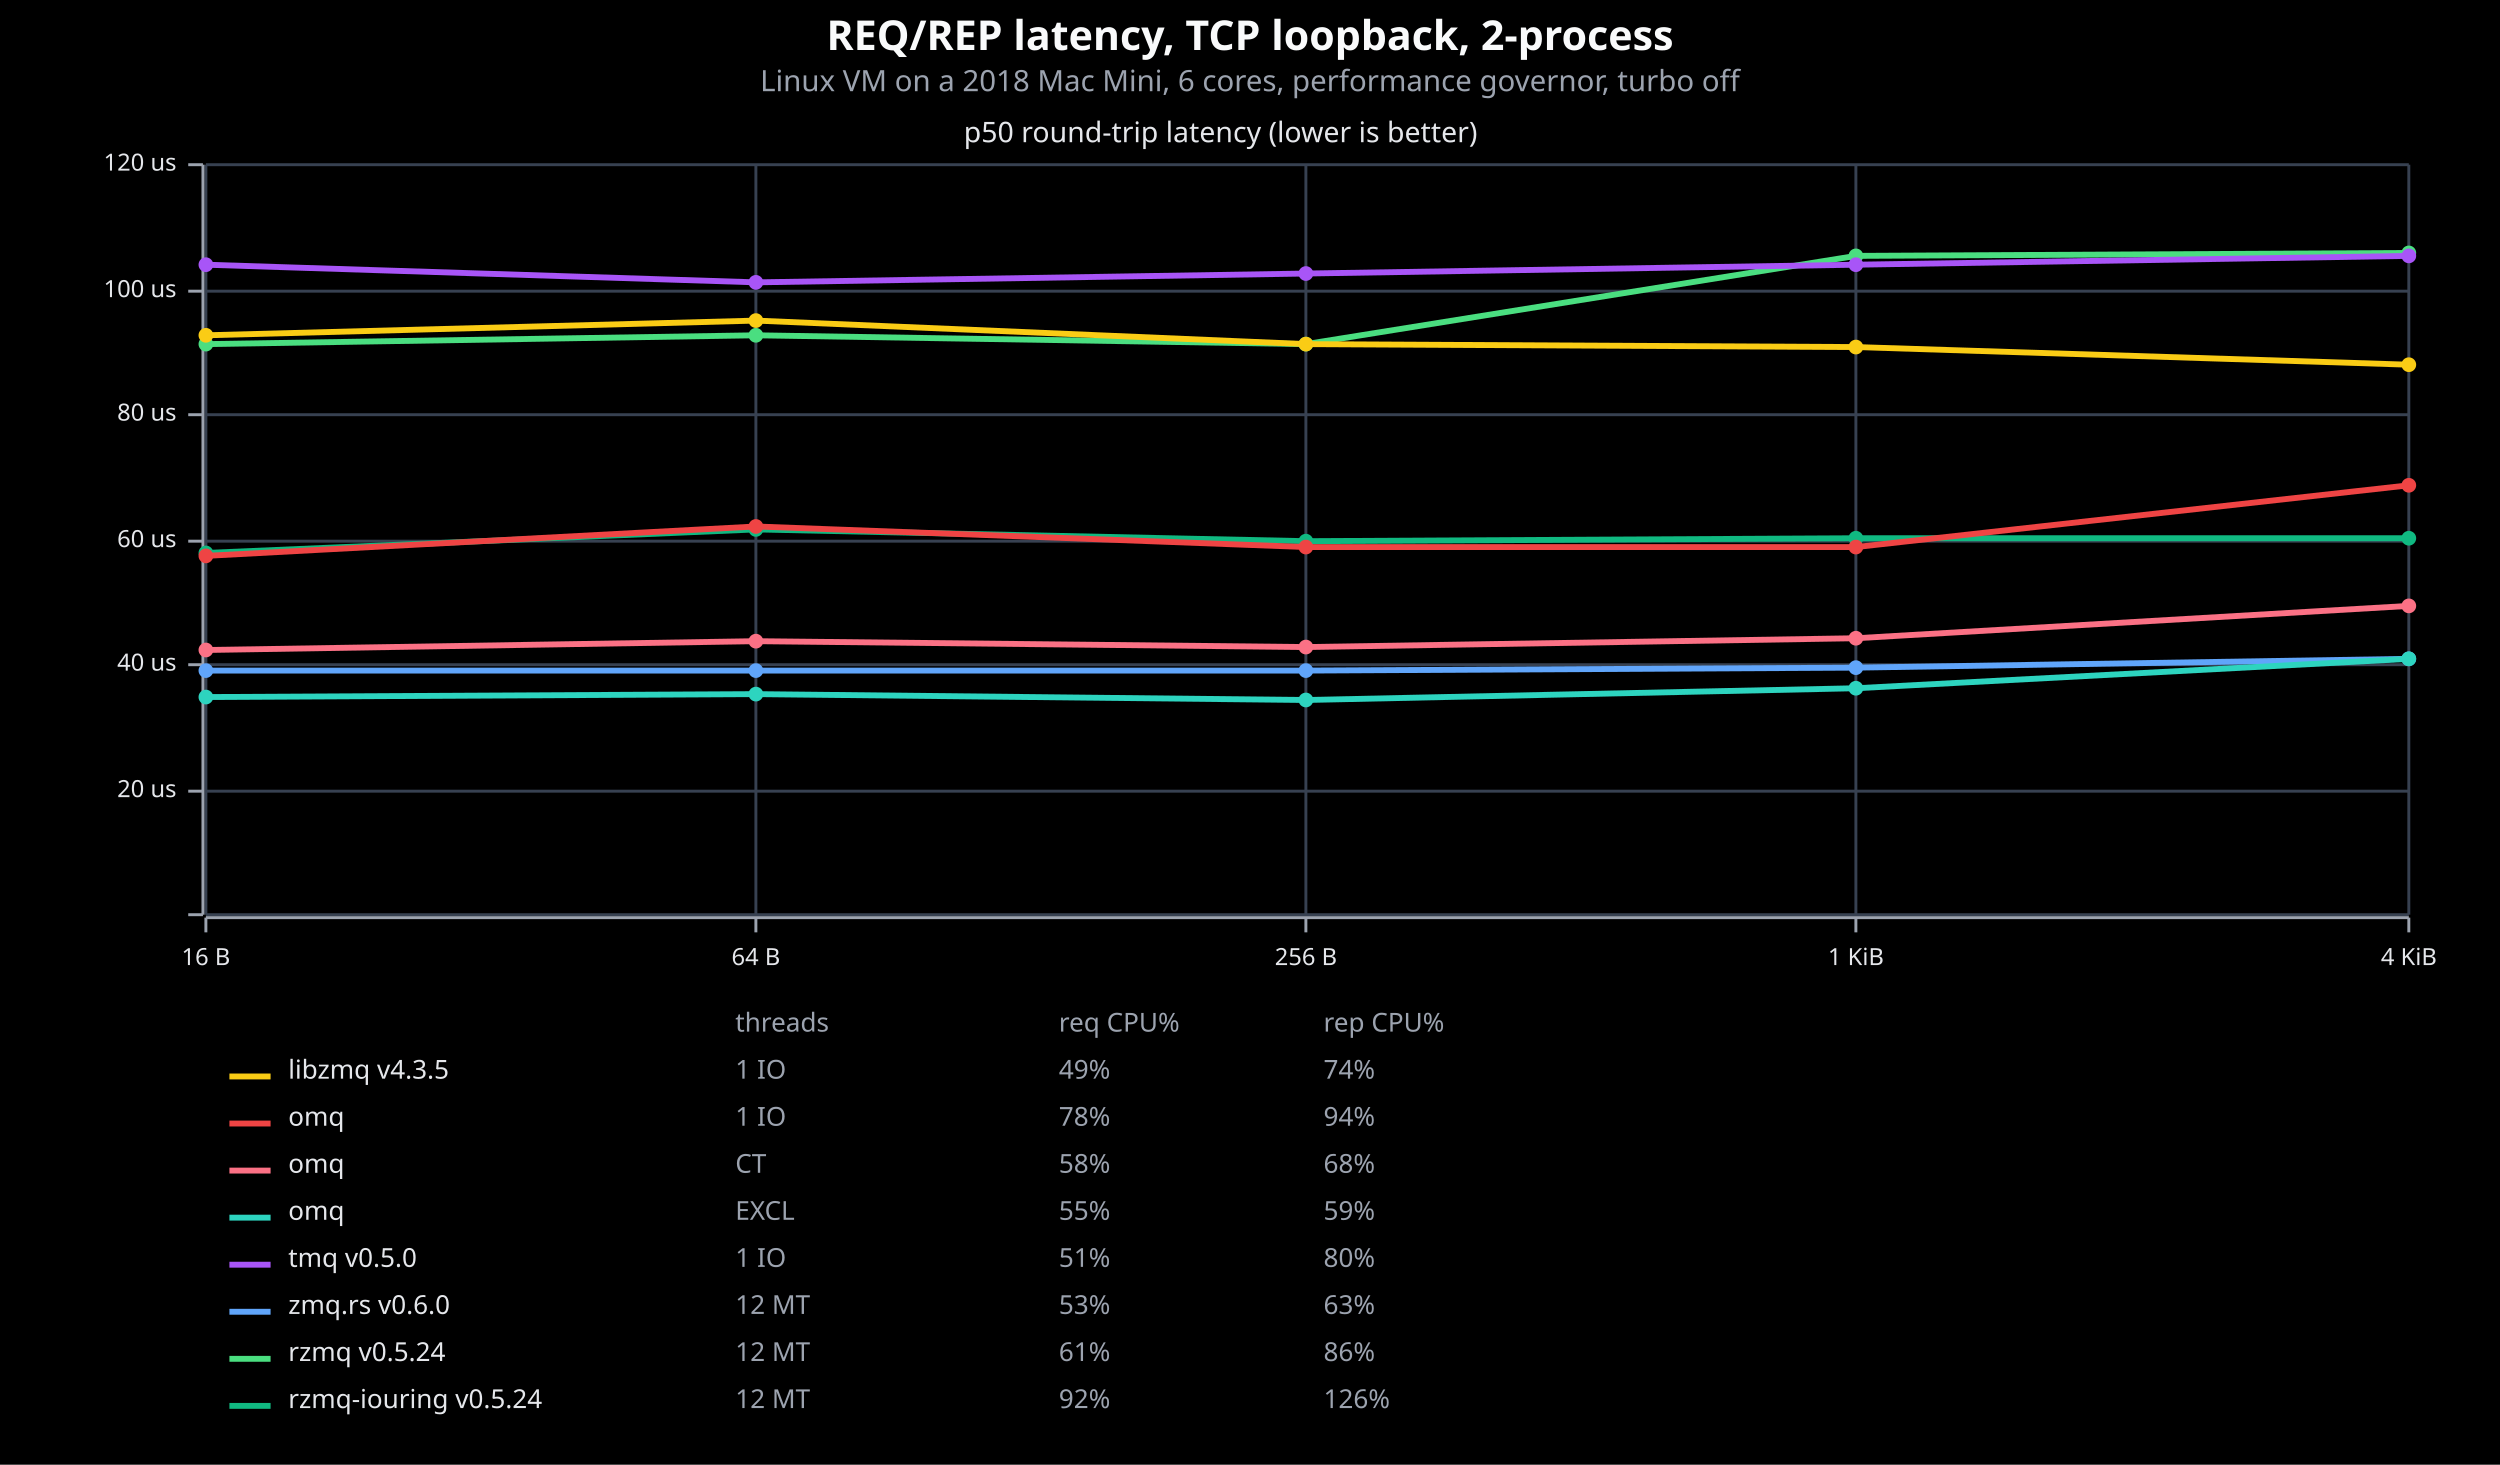
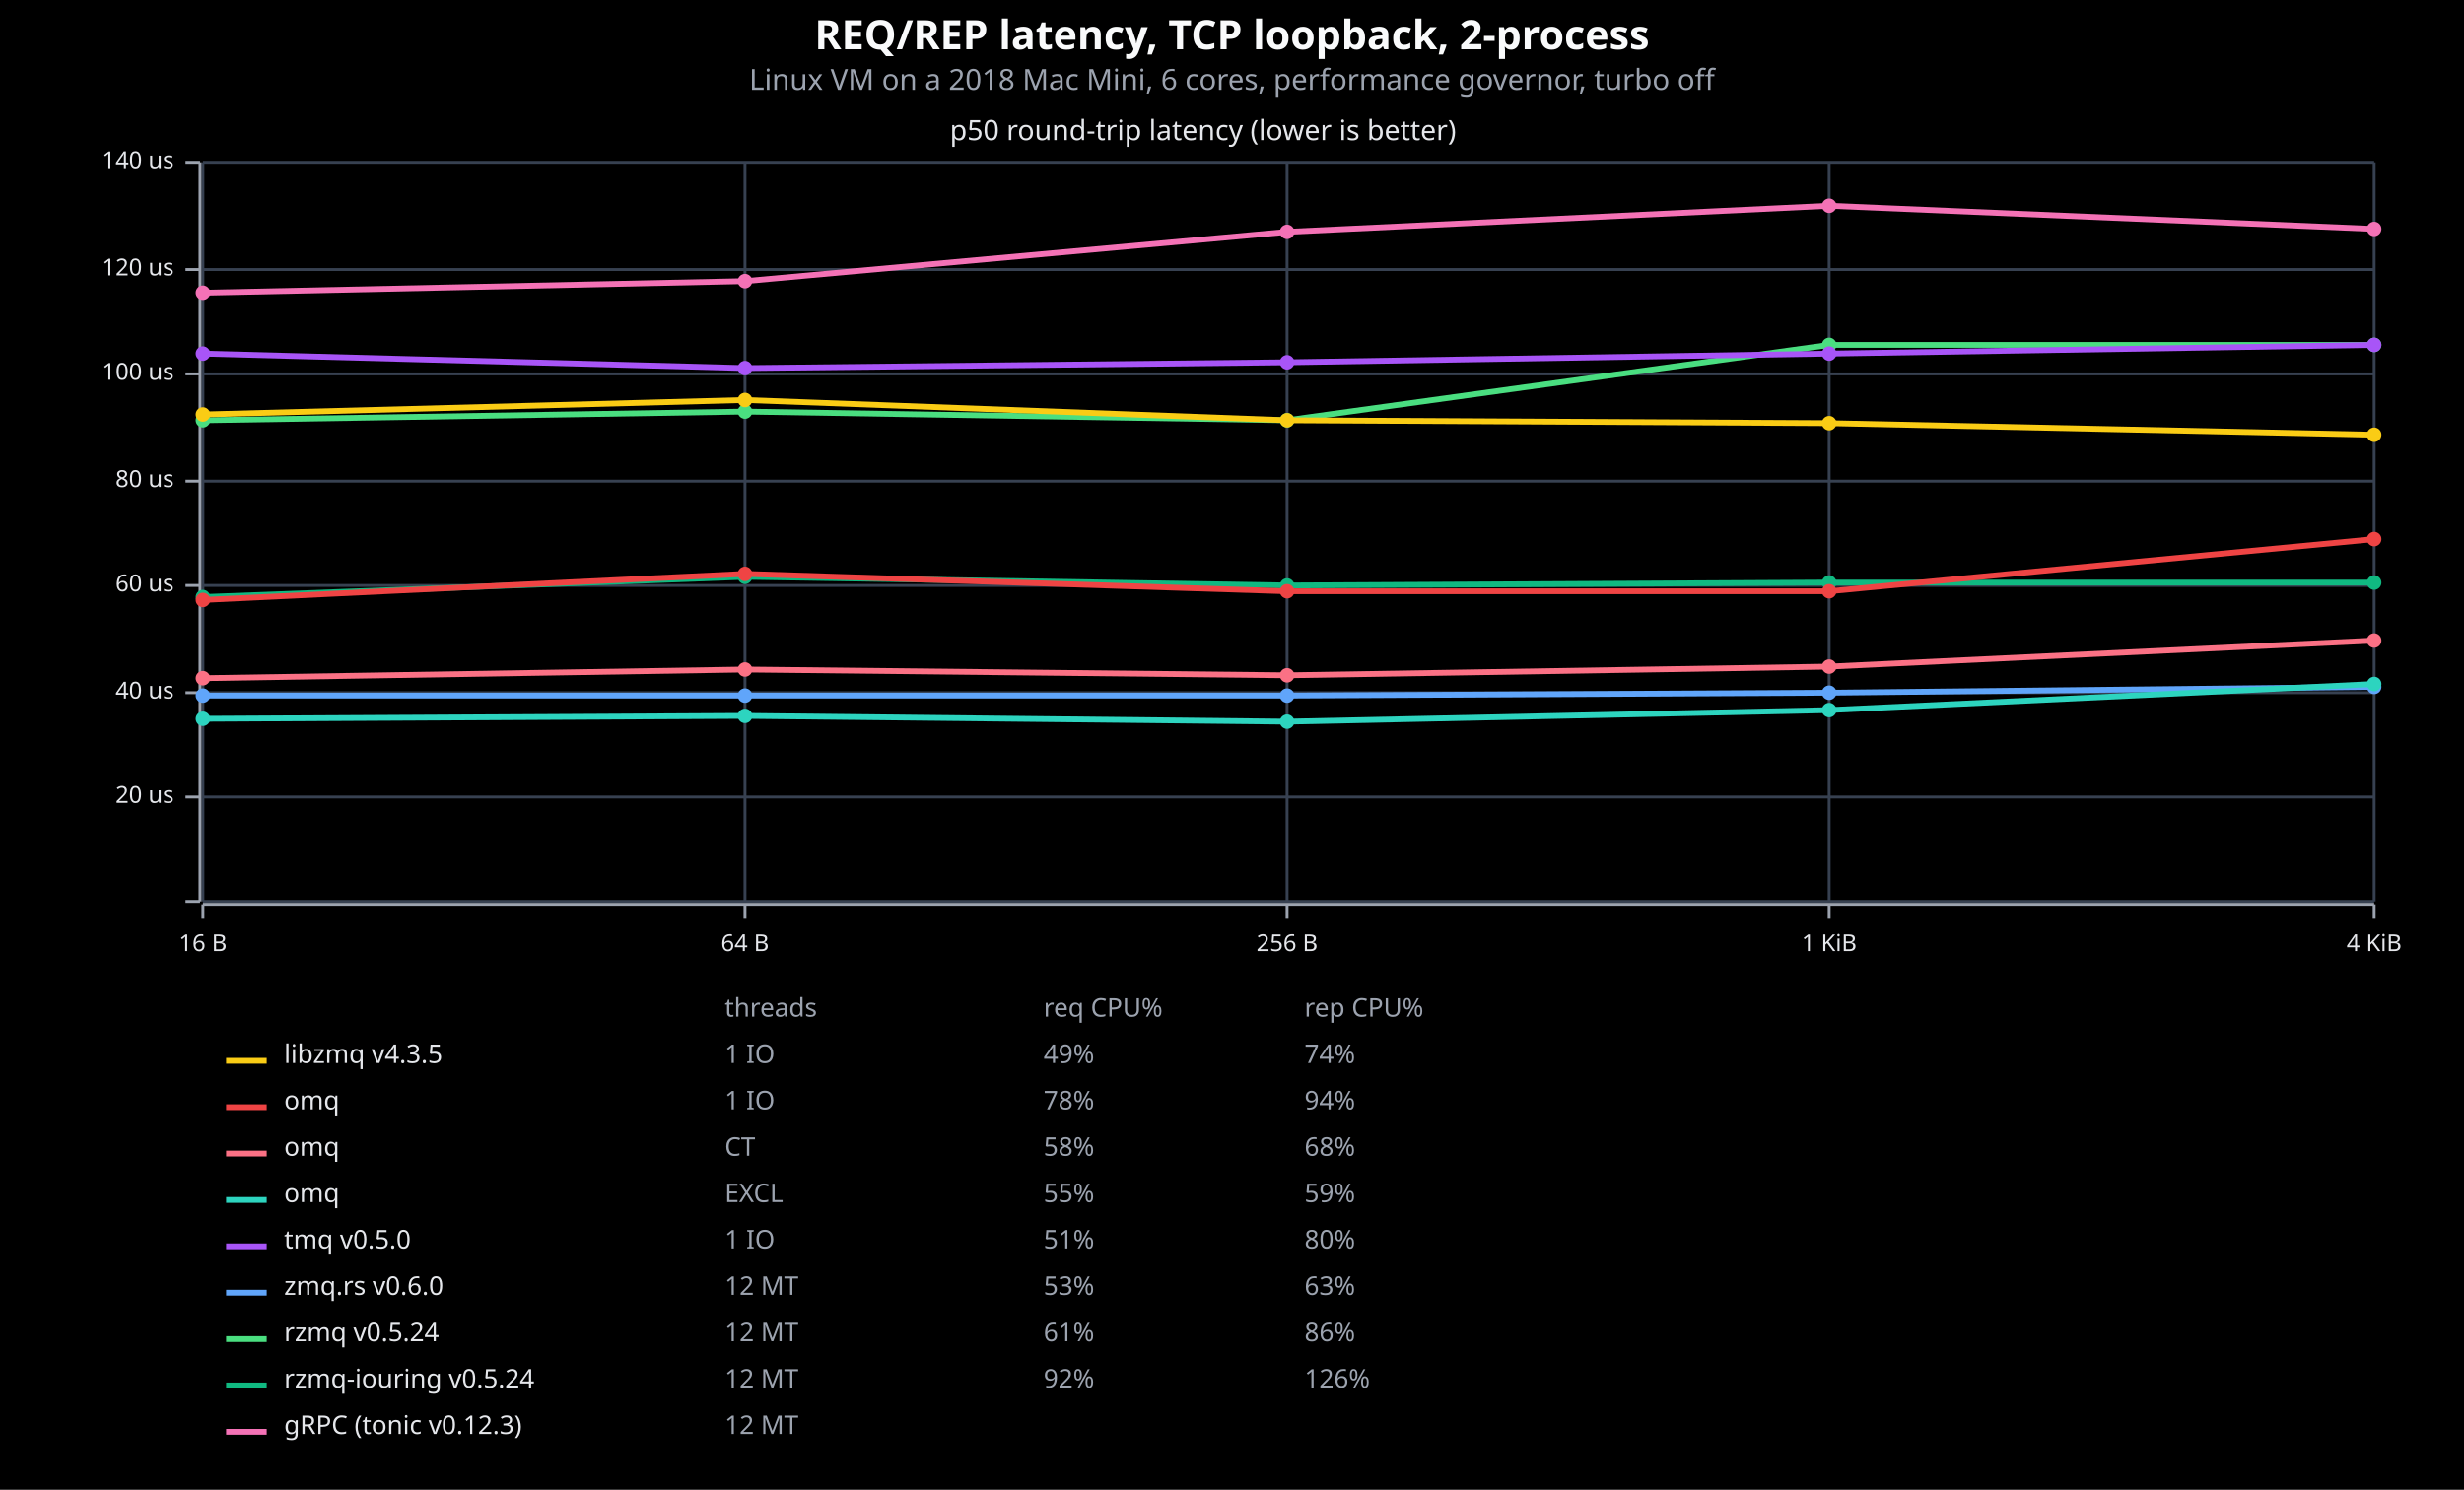
- <svg xmlns="http://www.w3.org/2000/svg" viewBox="0 0 850 498" font-family="system-ui, -apple-system, sans-serif">
-   <rect x="0" y="0" width="850" height="498" opacity="1" fill="#000000" stroke="none" />
+ <svg xmlns="http://www.w3.org/2000/svg" viewBox="0 0 850 514" font-family="system-ui, -apple-system, sans-serif">
+   <rect x="0" y="0" width="850" height="514" opacity="1" fill="#000000" stroke="none" />
  <text x="425" y="17" text-anchor="middle" font-family="sans-serif" font-size="14" font-weight="bold" fill="#F9FAFB">REQ/REP latency, TCP loopback, 2-process</text>
  <text x="425" y="31" text-anchor="middle" font-family="sans-serif" font-size="10" fill="#9CA3AF">Linux VM on a 2018 Mac Mini, 6 cores, performance governor, turbo off</text>
  <text x="415" y="41" dy="0.76em" text-anchor="middle" font-family="sans-serif" font-size="9.677" opacity="1" fill="#E5E7EB">
p50 round-trip latency (lower is better)
</text>
  <line opacity="1" stroke="#374151" stroke-width="1" x1="70" y1="311" x2="70" y2="56" />
  <line opacity="1" stroke="#374151" stroke-width="1" x1="257" y1="311" x2="257" y2="56" />
  <line opacity="1" stroke="#374151" stroke-width="1" x1="444" y1="311" x2="444" y2="56" />
  <line opacity="1" stroke="#374151" stroke-width="1" x1="631" y1="311" x2="631" y2="56" />
  <line opacity="1" stroke="#374151" stroke-width="1" x1="819" y1="311" x2="819" y2="56" />
  <line opacity="1" stroke="#374151" stroke-width="1" x1="70" y1="311" x2="819" y2="311" />
-   <line opacity="1" stroke="#374151" stroke-width="1" x1="70" y1="269" x2="819" y2="269" />
-   <line opacity="1" stroke="#374151" stroke-width="1" x1="70" y1="226" x2="819" y2="226" />
-   <line opacity="1" stroke="#374151" stroke-width="1" x1="70" y1="184" x2="819" y2="184" />
-   <line opacity="1" stroke="#374151" stroke-width="1" x1="70" y1="141" x2="819" y2="141" />
-   <line opacity="1" stroke="#374151" stroke-width="1" x1="70" y1="99" x2="819" y2="99" />
+   <line opacity="1" stroke="#374151" stroke-width="1" x1="70" y1="275" x2="819" y2="275" />
+   <line opacity="1" stroke="#374151" stroke-width="1" x1="70" y1="239" x2="819" y2="239" />
+   <line opacity="1" stroke="#374151" stroke-width="1" x1="70" y1="202" x2="819" y2="202" />
+   <line opacity="1" stroke="#374151" stroke-width="1" x1="70" y1="166" x2="819" y2="166" />
+   <line opacity="1" stroke="#374151" stroke-width="1" x1="70" y1="129" x2="819" y2="129" />
+   <line opacity="1" stroke="#374151" stroke-width="1" x1="70" y1="93" x2="819" y2="93" />
  <line opacity="1" stroke="#374151" stroke-width="1" x1="70" y1="56" x2="819" y2="56" />
  <polyline fill="none" opacity="1" stroke="#9CA3AF" stroke-width="1" points="69,56 69,311 " />
  <text x="60" y="311" dy="0.5ex" text-anchor="end" font-family="sans-serif" font-size="8.065" opacity="1" fill="#E5E7EB">

</text>
  <polyline fill="none" opacity="1" stroke="#9CA3AF" stroke-width="1" points="64,311 69,311 " />
-   <text x="60" y="269" dy="0.5ex" text-anchor="end" font-family="sans-serif" font-size="8.065" opacity="1" fill="#E5E7EB">
+   <text x="60" y="275" dy="0.5ex" text-anchor="end" font-family="sans-serif" font-size="8.065" opacity="1" fill="#E5E7EB">
20 us
</text>
-   <polyline fill="none" opacity="1" stroke="#9CA3AF" stroke-width="1" points="64,269 69,269 " />
-   <text x="60" y="226" dy="0.5ex" text-anchor="end" font-family="sans-serif" font-size="8.065" opacity="1" fill="#E5E7EB">
+   <polyline fill="none" opacity="1" stroke="#9CA3AF" stroke-width="1" points="64,275 69,275 " />
+   <text x="60" y="239" dy="0.5ex" text-anchor="end" font-family="sans-serif" font-size="8.065" opacity="1" fill="#E5E7EB">
40 us
</text>
-   <polyline fill="none" opacity="1" stroke="#9CA3AF" stroke-width="1" points="64,226 69,226 " />
-   <text x="60" y="184" dy="0.5ex" text-anchor="end" font-family="sans-serif" font-size="8.065" opacity="1" fill="#E5E7EB">
+   <polyline fill="none" opacity="1" stroke="#9CA3AF" stroke-width="1" points="64,239 69,239 " />
+   <text x="60" y="202" dy="0.5ex" text-anchor="end" font-family="sans-serif" font-size="8.065" opacity="1" fill="#E5E7EB">
60 us
</text>
-   <polyline fill="none" opacity="1" stroke="#9CA3AF" stroke-width="1" points="64,184 69,184 " />
-   <text x="60" y="141" dy="0.5ex" text-anchor="end" font-family="sans-serif" font-size="8.065" opacity="1" fill="#E5E7EB">
+   <polyline fill="none" opacity="1" stroke="#9CA3AF" stroke-width="1" points="64,202 69,202 " />
+   <text x="60" y="166" dy="0.5ex" text-anchor="end" font-family="sans-serif" font-size="8.065" opacity="1" fill="#E5E7EB">
80 us
</text>
-   <polyline fill="none" opacity="1" stroke="#9CA3AF" stroke-width="1" points="64,141 69,141 " />
-   <text x="60" y="99" dy="0.5ex" text-anchor="end" font-family="sans-serif" font-size="8.065" opacity="1" fill="#E5E7EB">
+   <polyline fill="none" opacity="1" stroke="#9CA3AF" stroke-width="1" points="64,166 69,166 " />
+   <text x="60" y="129" dy="0.5ex" text-anchor="end" font-family="sans-serif" font-size="8.065" opacity="1" fill="#E5E7EB">
100 us
</text>
-   <polyline fill="none" opacity="1" stroke="#9CA3AF" stroke-width="1" points="64,99 69,99 " />
+   <polyline fill="none" opacity="1" stroke="#9CA3AF" stroke-width="1" points="64,129 69,129 " />
+   <text x="60" y="93" dy="0.5ex" text-anchor="end" font-family="sans-serif" font-size="8.065" opacity="1" fill="#E5E7EB">
+ 120 us
+ </text>
+   <polyline fill="none" opacity="1" stroke="#9CA3AF" stroke-width="1" points="64,93 69,93 " />
  <text x="60" y="56" dy="0.5ex" text-anchor="end" font-family="sans-serif" font-size="8.065" opacity="1" fill="#E5E7EB">
- 120 us
+ 140 us
</text>
  <polyline fill="none" opacity="1" stroke="#9CA3AF" stroke-width="1" points="64,56 69,56 " />
  <polyline fill="none" opacity="1" stroke="#9CA3AF" stroke-width="1" points="70,312 819,312 " />
  <text x="70" y="322" dy="0.76em" text-anchor="middle" font-family="sans-serif" font-size="8.065" opacity="1" fill="#E5E7EB">
16 B
</text>
  <polyline fill="none" opacity="1" stroke="#9CA3AF" stroke-width="1" points="70,312 70,317 " />
  <text x="257" y="322" dy="0.76em" text-anchor="middle" font-family="sans-serif" font-size="8.065" opacity="1" fill="#E5E7EB">
64 B
</text>
  <polyline fill="none" opacity="1" stroke="#9CA3AF" stroke-width="1" points="257,312 257,317 " />
  <text x="444" y="322" dy="0.76em" text-anchor="middle" font-family="sans-serif" font-size="8.065" opacity="1" fill="#E5E7EB">
256 B
</text>
  <polyline fill="none" opacity="1" stroke="#9CA3AF" stroke-width="1" points="444,312 444,317 " />
  <text x="631" y="322" dy="0.76em" text-anchor="middle" font-family="sans-serif" font-size="8.065" opacity="1" fill="#E5E7EB">
1 KiB
</text>
  <polyline fill="none" opacity="1" stroke="#9CA3AF" stroke-width="1" points="631,312 631,317 " />
  <text x="819" y="322" dy="0.76em" text-anchor="middle" font-family="sans-serif" font-size="8.065" opacity="1" fill="#E5E7EB">
4 KiB
</text>
  <polyline fill="none" opacity="1" stroke="#9CA3AF" stroke-width="1" points="819,312 819,317 " />
-   <polyline fill="none" opacity="1" stroke="#10B981" stroke-width="2" points="70,188 257,180 444,184 631,183 819,183 " />
-   <circle cx="70" cy="188" r="2.5" opacity="1" fill="#10B981" stroke="none" stroke-width="1" />
-   <circle cx="257" cy="180" r="2.5" opacity="1" fill="#10B981" stroke="none" stroke-width="1" />
-   <circle cx="444" cy="184" r="2.5" opacity="1" fill="#10B981" stroke="none" stroke-width="1" />
-   <circle cx="631" cy="183" r="2.5" opacity="1" fill="#10B981" stroke="none" stroke-width="1" />
-   <circle cx="819" cy="183" r="2.5" opacity="1" fill="#10B981" stroke="none" stroke-width="1" />
-   <polyline fill="none" opacity="1" stroke="#4ADE80" stroke-width="2" points="70,117 257,114 444,117 631,87 819,86 " />
-   <circle cx="70" cy="117" r="2.5" opacity="1" fill="#4ADE80" stroke="none" stroke-width="1" />
-   <circle cx="257" cy="114" r="2.5" opacity="1" fill="#4ADE80" stroke="none" stroke-width="1" />
-   <circle cx="444" cy="117" r="2.5" opacity="1" fill="#4ADE80" stroke="none" stroke-width="1" />
-   <circle cx="631" cy="87" r="2.5" opacity="1" fill="#4ADE80" stroke="none" stroke-width="1" />
-   <circle cx="819" cy="86" r="2.5" opacity="1" fill="#4ADE80" stroke="none" stroke-width="1" />
-   <polyline fill="none" opacity="1" stroke="#60A5FA" stroke-width="2" points="70,228 257,228 444,228 631,227 819,224 " />
-   <circle cx="70" cy="228" r="2.5" opacity="1" fill="#60A5FA" stroke="none" stroke-width="1" />
-   <circle cx="257" cy="228" r="2.5" opacity="1" fill="#60A5FA" stroke="none" stroke-width="1" />
-   <circle cx="444" cy="228" r="2.5" opacity="1" fill="#60A5FA" stroke="none" stroke-width="1" />
-   <circle cx="631" cy="227" r="2.5" opacity="1" fill="#60A5FA" stroke="none" stroke-width="1" />
-   <circle cx="819" cy="224" r="2.5" opacity="1" fill="#60A5FA" stroke="none" stroke-width="1" />
-   <polyline fill="none" opacity="1" stroke="#A855F7" stroke-width="2" points="70,90 257,96 444,93 631,90 819,87 " />
-   <circle cx="70" cy="90" r="2.5" opacity="1" fill="#A855F7" stroke="none" stroke-width="1" />
-   <circle cx="257" cy="96" r="2.5" opacity="1" fill="#A855F7" stroke="none" stroke-width="1" />
-   <circle cx="444" cy="93" r="2.5" opacity="1" fill="#A855F7" stroke="none" stroke-width="1" />
-   <circle cx="631" cy="90" r="2.5" opacity="1" fill="#A855F7" stroke="none" stroke-width="1" />
-   <circle cx="819" cy="87" r="2.5" opacity="1" fill="#A855F7" stroke="none" stroke-width="1" />
-   <polyline fill="none" opacity="1" stroke="#2DD4BF" stroke-width="2" points="70,237 257,236 444,238 631,234 819,224 " />
-   <circle cx="70" cy="237" r="2.5" opacity="1" fill="#2DD4BF" stroke="none" stroke-width="1" />
-   <circle cx="257" cy="236" r="2.5" opacity="1" fill="#2DD4BF" stroke="none" stroke-width="1" />
-   <circle cx="444" cy="238" r="2.5" opacity="1" fill="#2DD4BF" stroke="none" stroke-width="1" />
-   <circle cx="631" cy="234" r="2.5" opacity="1" fill="#2DD4BF" stroke="none" stroke-width="1" />
-   <circle cx="819" cy="224" r="2.5" opacity="1" fill="#2DD4BF" stroke="none" stroke-width="1" />
-   <polyline fill="none" opacity="1" stroke="#FB7185" stroke-width="2" points="70,221 257,218 444,220 631,217 819,206 " />
-   <circle cx="70" cy="221" r="2.5" opacity="1" fill="#FB7185" stroke="none" stroke-width="1" />
-   <circle cx="257" cy="218" r="2.5" opacity="1" fill="#FB7185" stroke="none" stroke-width="1" />
-   <circle cx="444" cy="220" r="2.5" opacity="1" fill="#FB7185" stroke="none" stroke-width="1" />
-   <circle cx="631" cy="217" r="2.5" opacity="1" fill="#FB7185" stroke="none" stroke-width="1" />
-   <circle cx="819" cy="206" r="2.5" opacity="1" fill="#FB7185" stroke="none" stroke-width="1" />
-   <polyline fill="none" opacity="1" stroke="#EF4444" stroke-width="2" points="70,189 257,179 444,186 631,186 819,165 " />
-   <circle cx="70" cy="189" r="2.5" opacity="1" fill="#EF4444" stroke="none" stroke-width="1" />
-   <circle cx="257" cy="179" r="2.5" opacity="1" fill="#EF4444" stroke="none" stroke-width="1" />
-   <circle cx="444" cy="186" r="2.5" opacity="1" fill="#EF4444" stroke="none" stroke-width="1" />
-   <circle cx="631" cy="186" r="2.5" opacity="1" fill="#EF4444" stroke="none" stroke-width="1" />
-   <circle cx="819" cy="165" r="2.5" opacity="1" fill="#EF4444" stroke="none" stroke-width="1" />
-   <polyline fill="none" opacity="1" stroke="#FACC15" stroke-width="2" points="70,114 257,109 444,117 631,118 819,124 " />
-   <circle cx="70" cy="114" r="2.5" opacity="1" fill="#FACC15" stroke="none" stroke-width="1" />
-   <circle cx="257" cy="109" r="2.5" opacity="1" fill="#FACC15" stroke="none" stroke-width="1" />
-   <circle cx="444" cy="117" r="2.5" opacity="1" fill="#FACC15" stroke="none" stroke-width="1" />
-   <circle cx="631" cy="118" r="2.5" opacity="1" fill="#FACC15" stroke="none" stroke-width="1" />
-   <circle cx="819" cy="124" r="2.5" opacity="1" fill="#FACC15" stroke="none" stroke-width="1" />
+   <polyline fill="none" opacity="1" stroke="#F472B6" stroke-width="2" points="70,101 257,97 444,80 631,71 819,79 " />
+   <circle cx="70" cy="101" r="2.5" opacity="1" fill="#F472B6" stroke="none" stroke-width="1" />
+   <circle cx="257" cy="97" r="2.5" opacity="1" fill="#F472B6" stroke="none" stroke-width="1" />
+   <circle cx="444" cy="80" r="2.5" opacity="1" fill="#F472B6" stroke="none" stroke-width="1" />
+   <circle cx="631" cy="71" r="2.5" opacity="1" fill="#F472B6" stroke="none" stroke-width="1" />
+   <circle cx="819" cy="79" r="2.5" opacity="1" fill="#F472B6" stroke="none" stroke-width="1" />
+   <polyline fill="none" opacity="1" stroke="#10B981" stroke-width="2" points="70,206 257,199 444,202 631,201 819,201 " />
+   <circle cx="70" cy="206" r="2.5" opacity="1" fill="#10B981" stroke="none" stroke-width="1" />
+   <circle cx="257" cy="199" r="2.5" opacity="1" fill="#10B981" stroke="none" stroke-width="1" />
+   <circle cx="444" cy="202" r="2.5" opacity="1" fill="#10B981" stroke="none" stroke-width="1" />
+   <circle cx="631" cy="201" r="2.5" opacity="1" fill="#10B981" stroke="none" stroke-width="1" />
+   <circle cx="819" cy="201" r="2.5" opacity="1" fill="#10B981" stroke="none" stroke-width="1" />
+   <polyline fill="none" opacity="1" stroke="#4ADE80" stroke-width="2" points="70,145 257,142 444,145 631,119 819,119 " />
+   <circle cx="70" cy="145" r="2.5" opacity="1" fill="#4ADE80" stroke="none" stroke-width="1" />
+   <circle cx="257" cy="142" r="2.5" opacity="1" fill="#4ADE80" stroke="none" stroke-width="1" />
+   <circle cx="444" cy="145" r="2.5" opacity="1" fill="#4ADE80" stroke="none" stroke-width="1" />
+   <circle cx="631" cy="119" r="2.5" opacity="1" fill="#4ADE80" stroke="none" stroke-width="1" />
+   <circle cx="819" cy="119" r="2.5" opacity="1" fill="#4ADE80" stroke="none" stroke-width="1" />
+   <polyline fill="none" opacity="1" stroke="#60A5FA" stroke-width="2" points="70,240 257,240 444,240 631,239 819,237 " />
+   <circle cx="70" cy="240" r="2.5" opacity="1" fill="#60A5FA" stroke="none" stroke-width="1" />
+   <circle cx="257" cy="240" r="2.5" opacity="1" fill="#60A5FA" stroke="none" stroke-width="1" />
+   <circle cx="444" cy="240" r="2.5" opacity="1" fill="#60A5FA" stroke="none" stroke-width="1" />
+   <circle cx="631" cy="239" r="2.5" opacity="1" fill="#60A5FA" stroke="none" stroke-width="1" />
+   <circle cx="819" cy="237" r="2.5" opacity="1" fill="#60A5FA" stroke="none" stroke-width="1" />
+   <polyline fill="none" opacity="1" stroke="#A855F7" stroke-width="2" points="70,122 257,127 444,125 631,122 819,119 " />
+   <circle cx="70" cy="122" r="2.5" opacity="1" fill="#A855F7" stroke="none" stroke-width="1" />
+   <circle cx="257" cy="127" r="2.5" opacity="1" fill="#A855F7" stroke="none" stroke-width="1" />
+   <circle cx="444" cy="125" r="2.5" opacity="1" fill="#A855F7" stroke="none" stroke-width="1" />
+   <circle cx="631" cy="122" r="2.5" opacity="1" fill="#A855F7" stroke="none" stroke-width="1" />
+   <circle cx="819" cy="119" r="2.5" opacity="1" fill="#A855F7" stroke="none" stroke-width="1" />
+   <polyline fill="none" opacity="1" stroke="#2DD4BF" stroke-width="2" points="70,248 257,247 444,249 631,245 819,236 " />
+   <circle cx="70" cy="248" r="2.5" opacity="1" fill="#2DD4BF" stroke="none" stroke-width="1" />
+   <circle cx="257" cy="247" r="2.5" opacity="1" fill="#2DD4BF" stroke="none" stroke-width="1" />
+   <circle cx="444" cy="249" r="2.5" opacity="1" fill="#2DD4BF" stroke="none" stroke-width="1" />
+   <circle cx="631" cy="245" r="2.5" opacity="1" fill="#2DD4BF" stroke="none" stroke-width="1" />
+   <circle cx="819" cy="236" r="2.5" opacity="1" fill="#2DD4BF" stroke="none" stroke-width="1" />
+   <polyline fill="none" opacity="1" stroke="#FB7185" stroke-width="2" points="70,234 257,231 444,233 631,230 819,221 " />
+   <circle cx="70" cy="234" r="2.5" opacity="1" fill="#FB7185" stroke="none" stroke-width="1" />
+   <circle cx="257" cy="231" r="2.5" opacity="1" fill="#FB7185" stroke="none" stroke-width="1" />
+   <circle cx="444" cy="233" r="2.5" opacity="1" fill="#FB7185" stroke="none" stroke-width="1" />
+   <circle cx="631" cy="230" r="2.5" opacity="1" fill="#FB7185" stroke="none" stroke-width="1" />
+   <circle cx="819" cy="221" r="2.5" opacity="1" fill="#FB7185" stroke="none" stroke-width="1" />
+   <polyline fill="none" opacity="1" stroke="#EF4444" stroke-width="2" points="70,207 257,198 444,204 631,204 819,186 " />
+   <circle cx="70" cy="207" r="2.5" opacity="1" fill="#EF4444" stroke="none" stroke-width="1" />
+   <circle cx="257" cy="198" r="2.5" opacity="1" fill="#EF4444" stroke="none" stroke-width="1" />
+   <circle cx="444" cy="204" r="2.5" opacity="1" fill="#EF4444" stroke="none" stroke-width="1" />
+   <circle cx="631" cy="204" r="2.5" opacity="1" fill="#EF4444" stroke="none" stroke-width="1" />
+   <circle cx="819" cy="186" r="2.5" opacity="1" fill="#EF4444" stroke="none" stroke-width="1" />
+   <polyline fill="none" opacity="1" stroke="#FACC15" stroke-width="2" points="70,143 257,138 444,145 631,146 819,150 " />
+   <circle cx="70" cy="143" r="2.5" opacity="1" fill="#FACC15" stroke="none" stroke-width="1" />
+   <circle cx="257" cy="138" r="2.5" opacity="1" fill="#FACC15" stroke="none" stroke-width="1" />
+   <circle cx="444" cy="145" r="2.5" opacity="1" fill="#FACC15" stroke="none" stroke-width="1" />
+   <circle cx="631" cy="146" r="2.5" opacity="1" fill="#FACC15" stroke="none" stroke-width="1" />
+   <circle cx="819" cy="150" r="2.5" opacity="1" fill="#FACC15" stroke="none" stroke-width="1" />
  <text x="250" y="344" dy="0.76em" text-anchor="start" font-family="sans-serif" font-size="8.871" opacity="1" fill="#9CA3AF">
threads
</text>
  <text x="360" y="344" dy="0.76em" text-anchor="start" font-family="sans-serif" font-size="8.871" opacity="1" fill="#9CA3AF">
req CPU%
</text>
  <text x="450" y="344" dy="0.76em" text-anchor="start" font-family="sans-serif" font-size="8.871" opacity="1" fill="#9CA3AF">
rep CPU%
</text>
  <polyline fill="none" opacity="1" stroke="#FACC15" stroke-width="2" points="78,366 92,366 " />
  <text x="98" y="360" dy="0.76em" text-anchor="start" font-family="sans-serif" font-size="8.871" opacity="1" fill="#E5E7EB">
libzmq v4.3.5
</text>
  <text x="250" y="360" dy="0.76em" text-anchor="start" font-family="sans-serif" font-size="8.871" opacity="1" fill="#9CA3AF">
1 IO
</text>
  <text x="360" y="360" dy="0.76em" text-anchor="start" font-family="sans-serif" font-size="8.871" opacity="1" fill="#9CA3AF">
49%
</text>
  <text x="450" y="360" dy="0.76em" text-anchor="start" font-family="sans-serif" font-size="8.871" opacity="1" fill="#9CA3AF">
74%
</text>
  <polyline fill="none" opacity="1" stroke="#EF4444" stroke-width="2" points="78,382 92,382 " />
  <text x="98" y="376" dy="0.76em" text-anchor="start" font-family="sans-serif" font-size="8.871" opacity="1" fill="#E5E7EB">
omq
</text>
  <text x="250" y="376" dy="0.76em" text-anchor="start" font-family="sans-serif" font-size="8.871" opacity="1" fill="#9CA3AF">
1 IO
</text>
  <text x="360" y="376" dy="0.76em" text-anchor="start" font-family="sans-serif" font-size="8.871" opacity="1" fill="#9CA3AF">
78%
</text>
  <text x="450" y="376" dy="0.76em" text-anchor="start" font-family="sans-serif" font-size="8.871" opacity="1" fill="#9CA3AF">
94%
</text>
  <polyline fill="none" opacity="1" stroke="#FB7185" stroke-width="2" points="78,398 92,398 " />
  <text x="98" y="392" dy="0.76em" text-anchor="start" font-family="sans-serif" font-size="8.871" opacity="1" fill="#E5E7EB">
omq
</text>
  <text x="250" y="392" dy="0.76em" text-anchor="start" font-family="sans-serif" font-size="8.871" opacity="1" fill="#9CA3AF">
CT
</text>
  <text x="360" y="392" dy="0.76em" text-anchor="start" font-family="sans-serif" font-size="8.871" opacity="1" fill="#9CA3AF">
58%
</text>
  <text x="450" y="392" dy="0.76em" text-anchor="start" font-family="sans-serif" font-size="8.871" opacity="1" fill="#9CA3AF">
68%
</text>
  <polyline fill="none" opacity="1" stroke="#2DD4BF" stroke-width="2" points="78,414 92,414 " />
  <text x="98" y="408" dy="0.76em" text-anchor="start" font-family="sans-serif" font-size="8.871" opacity="1" fill="#E5E7EB">
omq
</text>
  <text x="250" y="408" dy="0.76em" text-anchor="start" font-family="sans-serif" font-size="8.871" opacity="1" fill="#9CA3AF">
EXCL
</text>
  <text x="360" y="408" dy="0.76em" text-anchor="start" font-family="sans-serif" font-size="8.871" opacity="1" fill="#9CA3AF">
55%
</text>
  <text x="450" y="408" dy="0.76em" text-anchor="start" font-family="sans-serif" font-size="8.871" opacity="1" fill="#9CA3AF">
59%
</text>
  <polyline fill="none" opacity="1" stroke="#A855F7" stroke-width="2" points="78,430 92,430 " />
  <text x="98" y="424" dy="0.76em" text-anchor="start" font-family="sans-serif" font-size="8.871" opacity="1" fill="#E5E7EB">
tmq v0.5.0
</text>
  <text x="250" y="424" dy="0.76em" text-anchor="start" font-family="sans-serif" font-size="8.871" opacity="1" fill="#9CA3AF">
1 IO
</text>
  <text x="360" y="424" dy="0.76em" text-anchor="start" font-family="sans-serif" font-size="8.871" opacity="1" fill="#9CA3AF">
51%
</text>
  <text x="450" y="424" dy="0.76em" text-anchor="start" font-family="sans-serif" font-size="8.871" opacity="1" fill="#9CA3AF">
80%
</text>
  <polyline fill="none" opacity="1" stroke="#60A5FA" stroke-width="2" points="78,446 92,446 " />
  <text x="98" y="440" dy="0.76em" text-anchor="start" font-family="sans-serif" font-size="8.871" opacity="1" fill="#E5E7EB">
zmq.rs v0.6.0
</text>
  <text x="250" y="440" dy="0.76em" text-anchor="start" font-family="sans-serif" font-size="8.871" opacity="1" fill="#9CA3AF">
12 MT
</text>
  <text x="360" y="440" dy="0.76em" text-anchor="start" font-family="sans-serif" font-size="8.871" opacity="1" fill="#9CA3AF">
53%
</text>
  <text x="450" y="440" dy="0.76em" text-anchor="start" font-family="sans-serif" font-size="8.871" opacity="1" fill="#9CA3AF">
63%
</text>
  <polyline fill="none" opacity="1" stroke="#4ADE80" stroke-width="2" points="78,462 92,462 " />
  <text x="98" y="456" dy="0.76em" text-anchor="start" font-family="sans-serif" font-size="8.871" opacity="1" fill="#E5E7EB">
rzmq v0.5.24
</text>
  <text x="250" y="456" dy="0.76em" text-anchor="start" font-family="sans-serif" font-size="8.871" opacity="1" fill="#9CA3AF">
12 MT
</text>
  <text x="360" y="456" dy="0.76em" text-anchor="start" font-family="sans-serif" font-size="8.871" opacity="1" fill="#9CA3AF">
61%
</text>
  <text x="450" y="456" dy="0.76em" text-anchor="start" font-family="sans-serif" font-size="8.871" opacity="1" fill="#9CA3AF">
86%
</text>
  <polyline fill="none" opacity="1" stroke="#10B981" stroke-width="2" points="78,478 92,478 " />
  <text x="98" y="472" dy="0.76em" text-anchor="start" font-family="sans-serif" font-size="8.871" opacity="1" fill="#E5E7EB">
rzmq-iouring v0.5.24
</text>
  <text x="250" y="472" dy="0.76em" text-anchor="start" font-family="sans-serif" font-size="8.871" opacity="1" fill="#9CA3AF">
12 MT
</text>
  <text x="360" y="472" dy="0.76em" text-anchor="start" font-family="sans-serif" font-size="8.871" opacity="1" fill="#9CA3AF">
92%
</text>
  <text x="450" y="472" dy="0.76em" text-anchor="start" font-family="sans-serif" font-size="8.871" opacity="1" fill="#9CA3AF">
126%
</text>
+   <polyline fill="none" opacity="1" stroke="#F472B6" stroke-width="2" points="78,494 92,494 " />
+   <text x="98" y="488" dy="0.76em" text-anchor="start" font-family="sans-serif" font-size="8.871" opacity="1" fill="#E5E7EB">
+ gRPC (tonic v0.12.3)
+ </text>
+   <text x="250" y="488" dy="0.76em" text-anchor="start" font-family="sans-serif" font-size="8.871" opacity="1" fill="#9CA3AF">
+ 12 MT
+ </text>
</svg>
